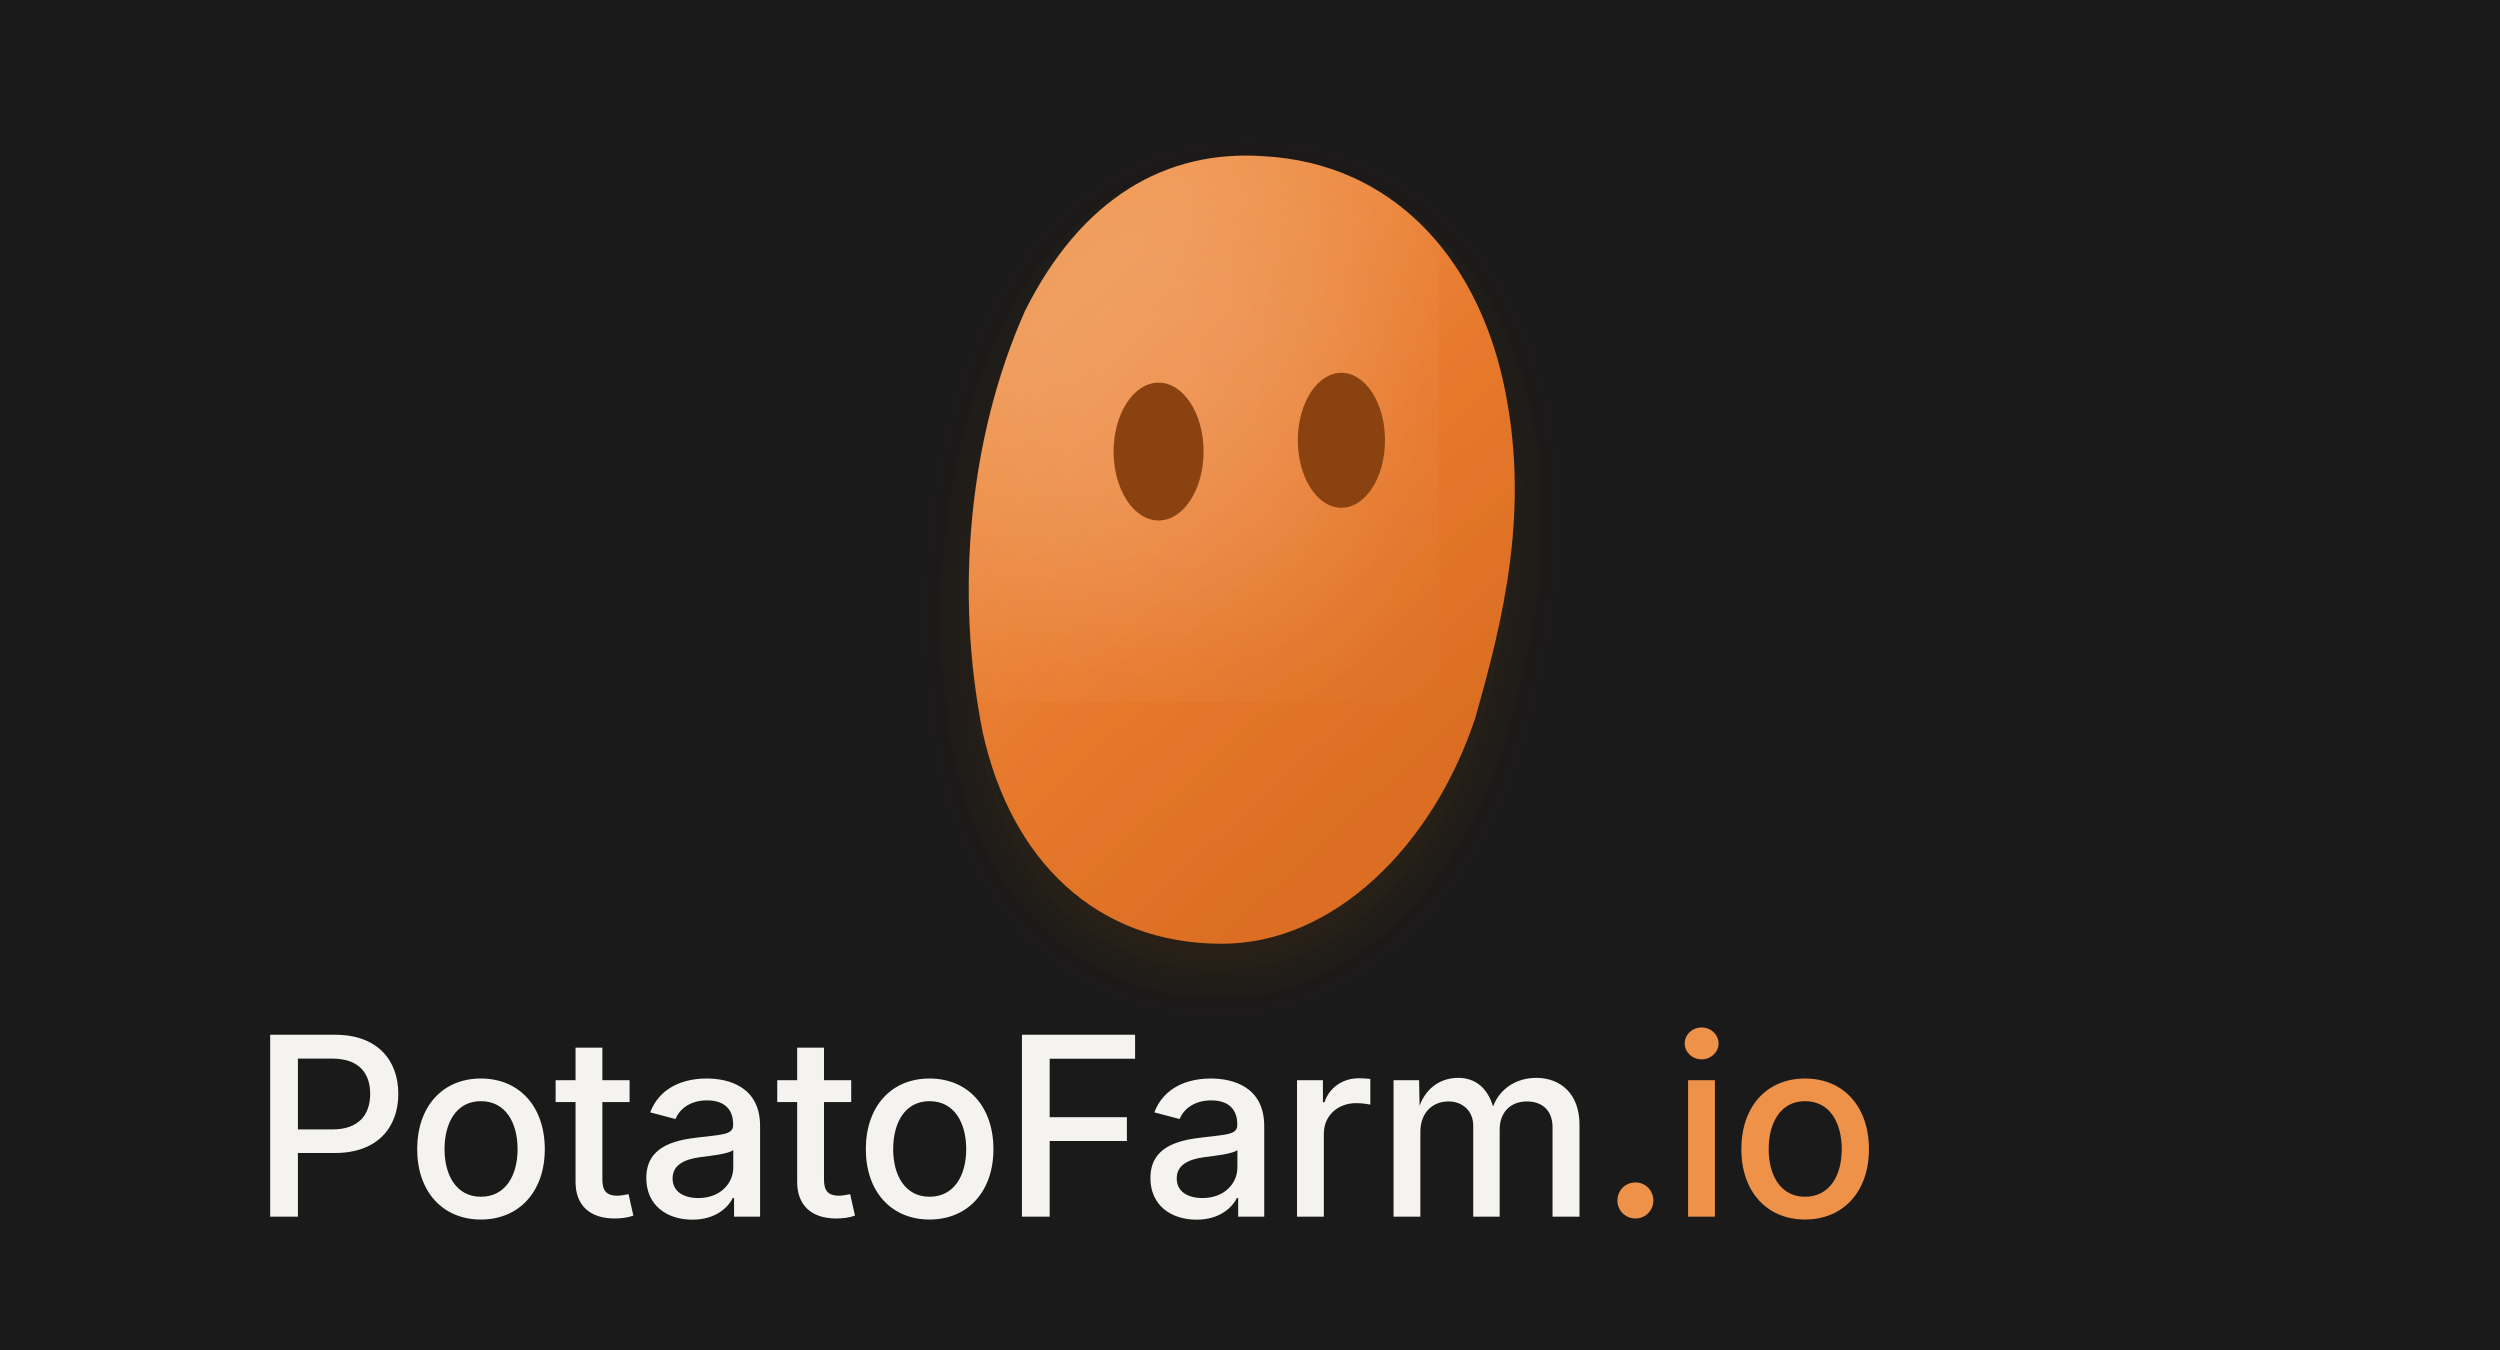
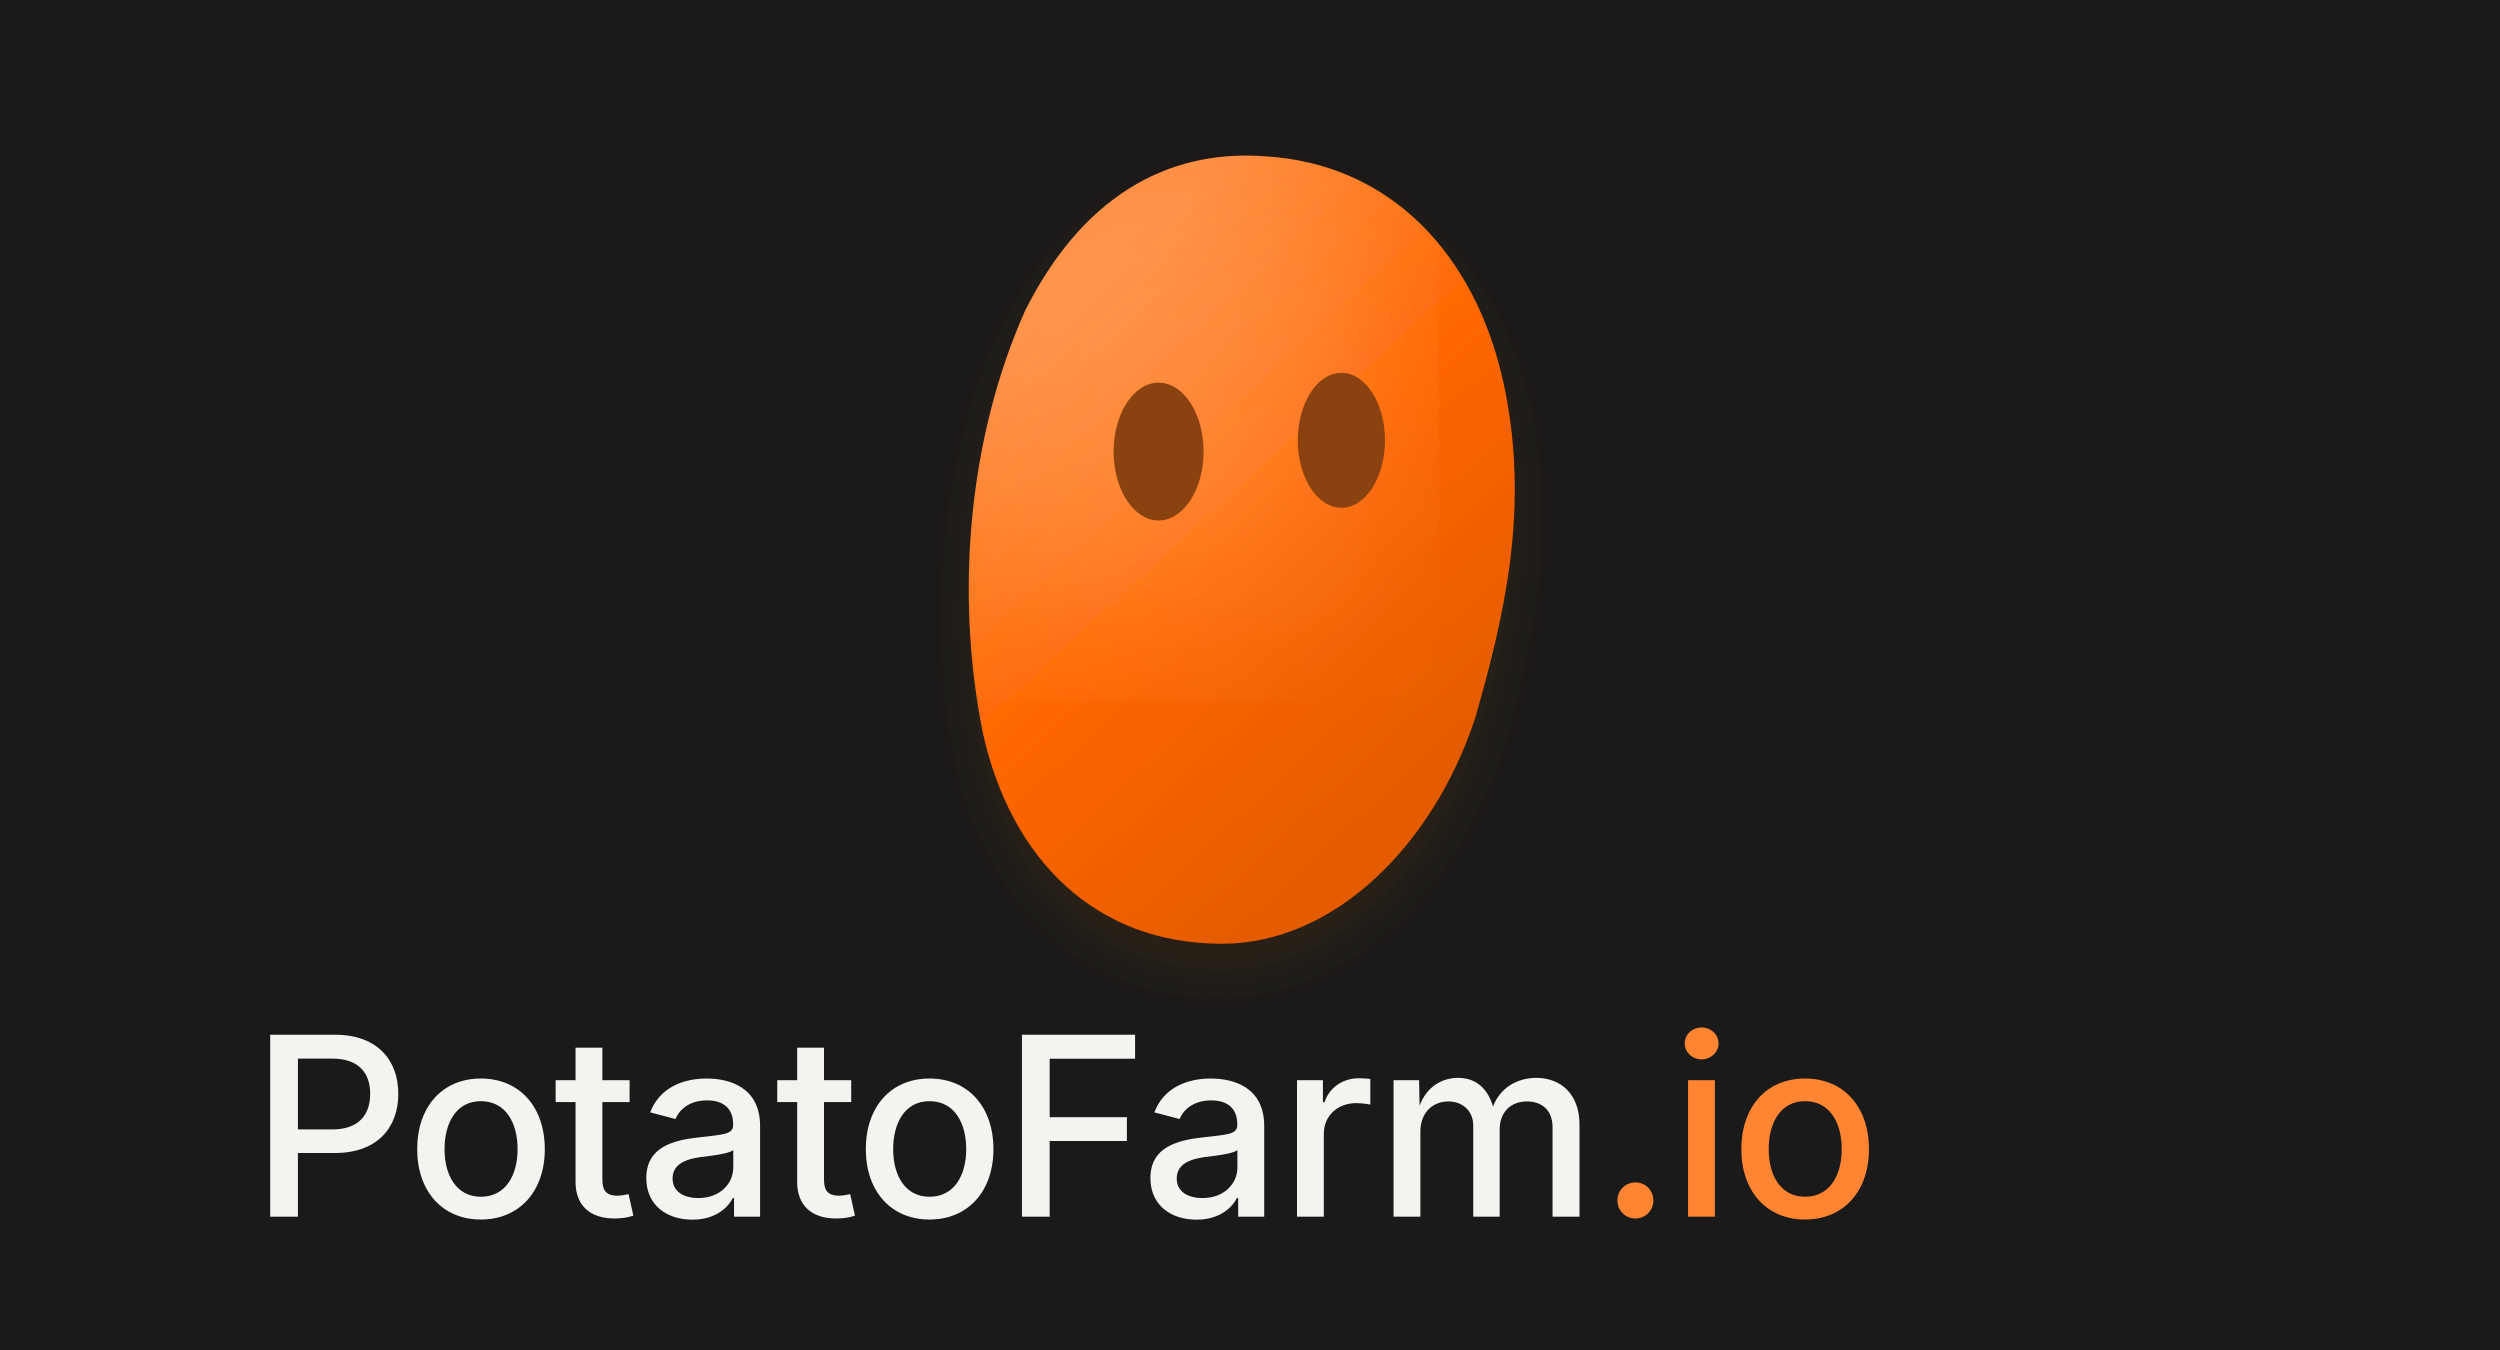
<svg xmlns="http://www.w3.org/2000/svg" viewBox="0 0 300 162" width="300" height="162">
  <rect width="300" height="162" fill="#1A1A1A" />
  <g transform="translate(96.0,12) scale(1.6875)">
    <defs>
      <linearGradient id="shs3" x1="24%" y1="14%" x2="70%" y2="86%">
-         <stop offset="0" stop-color="#EE9149" />
-         <stop offset="0.5" stop-color="#E87A2E" />
-         <stop offset="1" stop-color="#DB6E22" />
+         <stop offset="0" stop-color="#FF8533" />
+         <stop offset="0.5" stop-color="#FF6600" />
+         <stop offset="1" stop-color="#E55C00" />
      </linearGradient>
      <filter id="bls3">
        <feGaussianBlur stdDeviation="7" />
      </filter>
      <filter id="dps3" x="-35%" y="-35%" width="180%" height="180%">
        <feDropShadow dx="0" dy="2" stdDeviation="2.2" flood-color="#8A4310" flood-opacity="0.18" />
      </filter>
      <clipPath id="cps3">
        <path d="M33,4 C42,4.5 48,11 50,20 C52,29 50,37 48,44 C45,53 38,60 30,60 C21,60 15,54 13,45 C11,35 12,24 16,15 C20,7 26,3.5 33,4 Z" />
      </clipPath>
    </defs>
    <path d="M33,4 C42,4.5 48,11 50,20 C52,29 50,37 48,44 C45,53 38,60 30,60 C21,60 15,54 13,45 C11,35 12,24 16,15 C20,7 26,3.5 33,4 Z" fill="url(#shs3)" filter="url(#dps3)" />
    <g clip-path="url(#cps3)">
      <ellipse cx="25" cy="20" rx="17" ry="19" fill="#FFFFFF" opacity="0.15" filter="url(#bls3)" />
    </g>
    <ellipse cx="25.5" cy="25" rx="3.2" ry="4.9" fill="#8A4310" />
    <ellipse cx="38.5" cy="24.2" rx="3.1" ry="4.8" fill="#8A4310" />
  </g>
-   <text x="30" y="146" font-family="Inter,-apple-system,BlinkMacSystemFont,'Segoe UI',Roboto,sans-serif" font-size="30" font-weight="500" letter-spacing="-0.4" fill="#F4F3F0">PotatoFarm<tspan fill="#EE9149">.io</tspan>
+   <text x="30" y="146" font-family="Inter,-apple-system,BlinkMacSystemFont,'Segoe UI',Roboto,sans-serif" font-size="30" font-weight="500" letter-spacing="-0.4" fill="#F4F3F0">PotatoFarm<tspan fill="#FF8533">.io</tspan>
  </text>
</svg>
